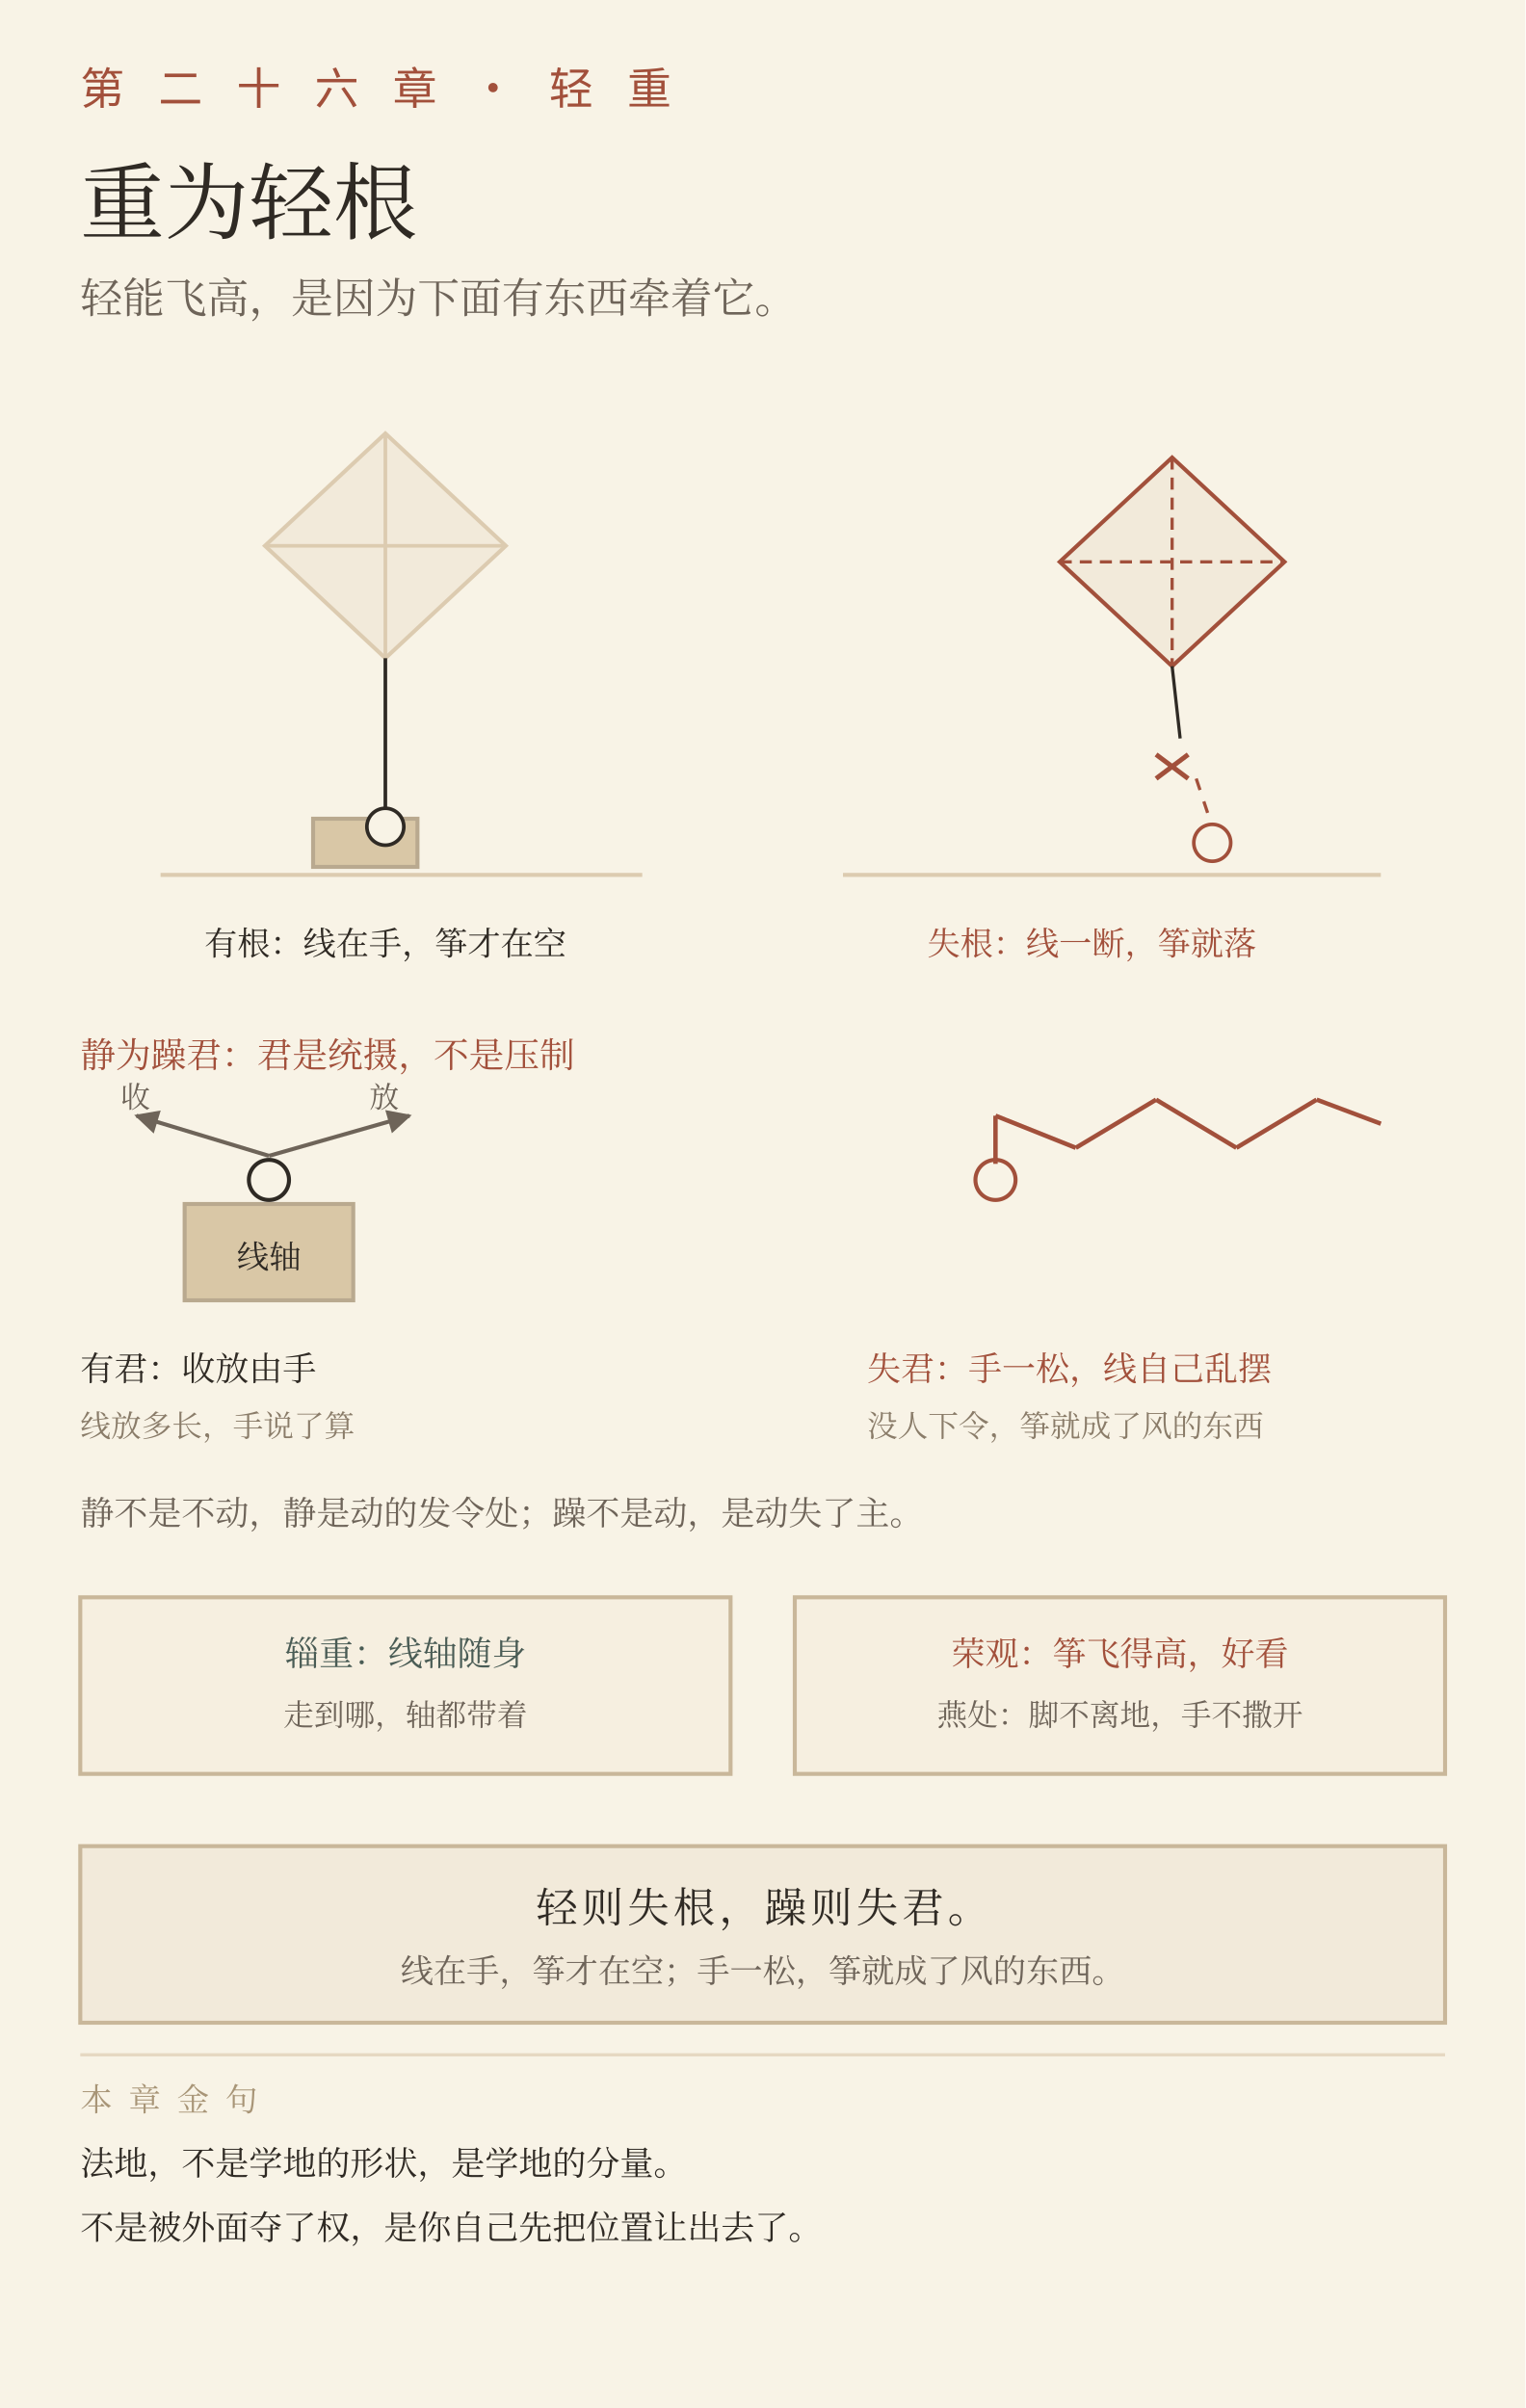
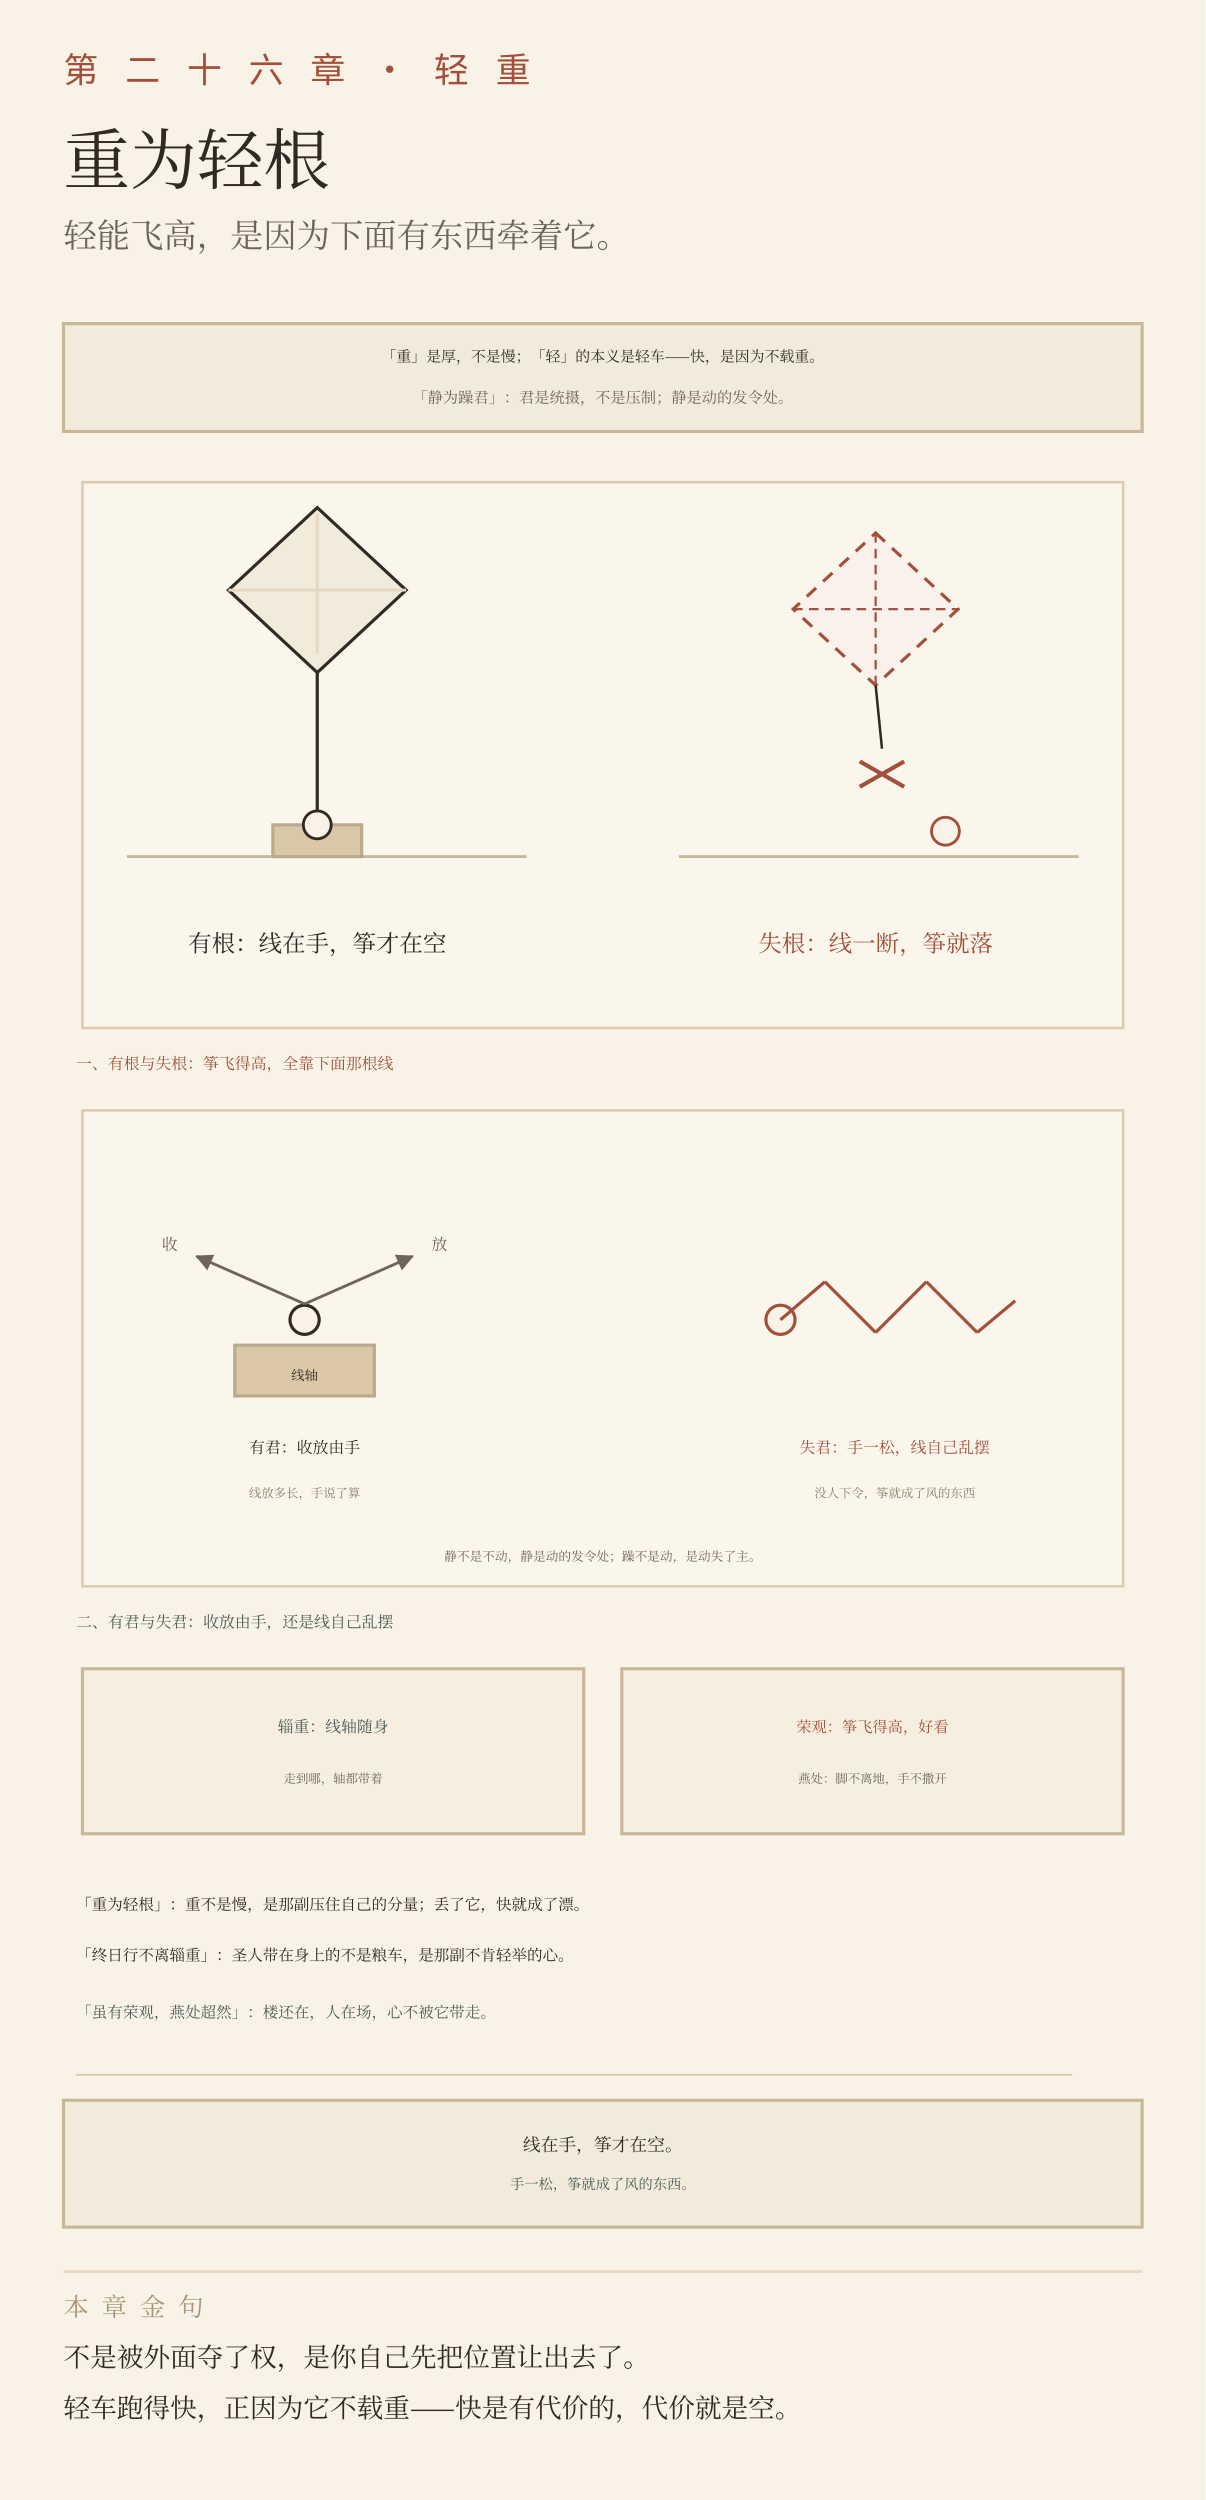
- <svg xmlns="http://www.w3.org/2000/svg" viewBox="0 0 380 600" role="img" aria-label="线在手，筝才在空" font-family="'Noto Serif CJK SC','Noto Serif SC','Songti SC',serif">
+ <svg xmlns="http://www.w3.org/2000/svg" viewBox="0 0 380 788" role="img" aria-label="线在手，筝才在空" font-family="'Noto Serif CJK SC','Noto Serif SC','Songti SC',serif">
  <defs>
    <marker id="arr" viewBox="0 0 10 10" refX="9" refY="5" markerWidth="6" markerHeight="6" orient="auto">
      <path d="M0 0 L10 5 L0 10 z" fill="#6E6459" />
    </marker>
    <marker id="arr2" viewBox="0 0 10 10" refX="9" refY="5" markerWidth="6" markerHeight="6" orient="auto">
      <path d="M0 0 L10 5 L0 10 z" fill="#4A5C55" />
    </marker>
    <marker id="arrL" viewBox="0 0 10 10" refX="1" refY="5" markerWidth="6" markerHeight="6" orient="auto">
      <path d="M10 0 L0 5 L10 10 z" fill="#4A5C55" />
    </marker>
    <marker id="arrS" viewBox="0 0 10 10" refX="9" refY="5" markerWidth="6" markerHeight="6" orient="auto">
      <path d="M0 0 L10 5 L0 10 z" fill="#A2503B" />
    </marker>
  </defs>
-   <rect x="0" y="0" width="380" height="600" fill="#F8F3E6" />
+   <rect x="0" y="0" width="380" height="788" fill="#F8F3E6" />
  <text x="20" y="26" font-size="11" fill="#A2503B" font-family="'Noto Sans CJK SC','Noto Sans SC',sans-serif" letter-spacing="3">第 二 十 六 章 · 轻 重</text>
  <text x="20" y="58" font-size="21" fill="#2F2A24">重为轻根</text>
  <text x="20" y="78" font-size="10.5" fill="#6E6459">轻能飞高，是因为下面有东西牵着它。</text>
-   <polygon points="96,108 126,136 96,164 66,136" fill="#F2EADA" stroke="#DCCBB0" stroke-width="1" />
-   <line x1="66" y1="136" x2="126" y2="136" stroke="#DCCBB0" stroke-width="0.9" />
-   <line x1="96" y1="108" x2="96" y2="164" stroke="#DCCBB0" stroke-width="0.9" />
-   <line x1="96" y1="164" x2="96" y2="206" stroke="#2F2A24" stroke-width="0.9" />
-   <rect x="78" y="204" width="26" height="12" fill="#D9C7A6" stroke="#B9A98F" stroke-width="1.0" />
-   <circle cx="96" cy="206" r="4.6" fill="#F8F3E6" stroke="#2F2A24" stroke-width="0.9" />
-   <line x1="40" y1="218" x2="160" y2="218" stroke="#DCCBB0" stroke-width="1" />
-   <text x="96" y="238" font-size="8.2" fill="#2F2A24" text-anchor="middle">有根：线在手，筝才在空</text>
-   <polygon points="292,114 320,140 292,166 264,140" fill="#F2EADA" stroke="#A2503B" stroke-width="1" />
-   <line x1="264" y1="140" x2="320" y2="140" stroke="#A2503B" stroke-width="0.8" stroke-dasharray="3 2" />
-   <line x1="292" y1="114" x2="292" y2="166" stroke="#A2503B" stroke-width="0.8" stroke-dasharray="3 2" />
-   <line x1="292" y1="166" x2="294" y2="184" stroke="#2F2A24" stroke-width="0.8" />
-   <line x1="298" y1="194" x2="302" y2="206" stroke="#A2503B" stroke-width="0.8" stroke-dasharray="3 3" />
-   <line x1="288" y1="188" x2="296" y2="194" stroke="#A2503B" stroke-width="1.2" />
-   <line x1="296" y1="188" x2="288" y2="194" stroke="#A2503B" stroke-width="1.2" />
-   <circle cx="302" cy="210" r="4.6" fill="#F8F3E6" stroke="#A2503B" stroke-width="0.9" />
-   <line x1="210" y1="218" x2="344" y2="218" stroke="#DCCBB0" stroke-width="1" />
-   <text x="272" y="238" font-size="8.2" fill="#A2503B" text-anchor="middle">失根：线一断，筝就落</text>
-   <text x="20" y="266" font-size="8.8" fill="#A2503B">静为躁君：君是统摄，不是压制</text>
-   <rect x="46" y="300" width="42" height="24" fill="#D9C7A6" stroke="#B9A98F" stroke-width="1.0" />
-   <text x="67" y="316" font-size="8.0" fill="#2F2A24" text-anchor="middle">线轴</text>
-   <circle cx="67" cy="294" r="5" fill="#F8F3E6" stroke="#2F2A24" stroke-width="1" />
-   <line x1="67" y1="288" x2="34" y2="278" stroke="#6E6459" stroke-width="1.0" marker-end="url(#arr)" />
-   <line x1="67" y1="288" x2="102" y2="278" stroke="#6E6459" stroke-width="1.0" marker-end="url(#arr)" />
-   <text x="30" y="276" font-size="7.4" fill="#6E6459">收</text>
-   <text x="92" y="276" font-size="7.4" fill="#6E6459">放</text>
-   <text x="20" y="344" font-size="8.4" fill="#2F2A24">有君：收放由手</text>
-   <text x="20" y="358" font-size="7.6" fill="#8A7C69">线放多长，手说了算</text>
-   <circle cx="248" cy="294" r="5" fill="#F8F3E6" stroke="#A2503B" stroke-width="1" />
-   <line x1="248" y1="290" x2="248" y2="278" stroke="#A2503B" stroke-width="1.1" />
-   <line x1="248" y1="278" x2="268" y2="286" stroke="#A2503B" stroke-width="1.1" />
-   <line x1="268" y1="286" x2="288" y2="274" stroke="#A2503B" stroke-width="1.1" />
-   <line x1="288" y1="274" x2="308" y2="286" stroke="#A2503B" stroke-width="1.1" />
-   <line x1="308" y1="286" x2="328" y2="274" stroke="#A2503B" stroke-width="1.1" />
-   <line x1="328" y1="274" x2="344" y2="280" stroke="#A2503B" stroke-width="1.1" />
-   <text x="216" y="344" font-size="8.4" fill="#A2503B">失君：手一松，线自己乱摆</text>
-   <text x="216" y="358" font-size="7.6" fill="#8A7C69">没人下令，筝就成了风的东西</text>
-   <text x="20" y="380" font-size="8.4" fill="#6E6459">静不是不动，静是动的发令处；躁不是动，是动失了主。</text>
-   <rect x="20" y="398" width="162" height="44" fill="#F6EFE0" stroke="#C9B79A" stroke-width="1.0" />
-   <text x="101" y="415" font-size="8.6" fill="#4A5C55" text-anchor="middle">辎重：线轴随身</text>
-   <text x="101" y="430" font-size="7.6" fill="#6E6459" text-anchor="middle">走到哪，轴都带着</text>
-   <rect x="198" y="398" width="162" height="44" fill="#F6EFE0" stroke="#C9B79A" stroke-width="1.0" />
-   <text x="279" y="415" font-size="8.4" fill="#A2503B" text-anchor="middle">荣观：筝飞得高，好看</text>
-   <text x="279" y="430" font-size="7.6" fill="#6E6459" text-anchor="middle">燕处：脚不离地，手不撒开</text>
-   <rect x="20" y="460" width="340" height="44" fill="#F2EADA" stroke="#C9B79A" stroke-width="1.0" />
-   <text x="190" y="479" font-size="10.4" fill="#2F2A24" text-anchor="middle" letter-spacing="1">轻则失根，躁则失君。</text>
-   <text x="190" y="494" font-size="8.2" fill="#6E6459" text-anchor="middle">线在手，筝才在空；手一松，筝就成了风的东西。</text>
-   <line x1="20" y1="512" x2="360" y2="512" stroke="#E6D8C2" stroke-width="0.8" />
-   <text x="20" y="526" font-size="8.0" fill="#A89577" letter-spacing="1">本 章 金 句</text>
-   <text x="20" y="542" font-size="8.4" fill="#2F2A24">法地，不是学地的形状，是学地的分量。</text>
-   <text x="20" y="558" font-size="8.4" fill="#2F2A24">不是被外面夺了权，是你自己先把位置让出去了。</text>
+   <rect x="20" y="102" width="340" height="34" fill="#F2EADA" stroke="#C9B79A" stroke-width="1.0" />
+   <text x="190" y="114" font-size="4.7" fill="#2F2A24" text-anchor="middle">「重」是厚，不是慢；「轻」的本义是轻车——快，是因为不载重。</text>
+   <text x="190" y="127" font-size="4.8" fill="#6E6459" text-anchor="middle">「静为躁君」：君是统摄，不是压制；静是动的发令处。</text>
+   <rect x="26" y="152" width="328" height="172" fill="#FBF6EC" stroke="#DCCBB0" stroke-width="0.8" />
+   <line x1="40" y1="270" x2="166" y2="270" stroke="#C9B79A" stroke-width="0.9" />
+   <line x1="214" y1="270" x2="340" y2="270" stroke="#C9B79A" stroke-width="0.9" />
+   <polygon points="100,160 128,186 100,212 72,186" fill="#F2EADA" stroke="#2F2A24" stroke-width="1.0" />
+   <line x1="72" y1="186" x2="128" y2="186" stroke="#E6D8C2" stroke-width="0.9" />
+   <line x1="100" y1="162" x2="100" y2="206" stroke="#E6D8C2" stroke-width="0.9" />
+   <line x1="100" y1="212" x2="100" y2="260" stroke="#2F2A24" stroke-width="1.0" />
+   <rect x="86" y="260" width="28" height="10" fill="#D9C7A6" stroke="#B9A98F" stroke-width="1.0" />
+   <circle cx="100" cy="260" r="4.4" fill="#F8F3E6" stroke="#2F2A24" stroke-width="0.9" />
+   <text x="100" y="300" font-size="7.4" fill="#2F2A24" text-anchor="middle">有根：线在手，筝才在空</text>
+   <polygon points="276,168 302,192 276,216 250,192" fill="#FAF1EC" stroke="#A2503B" stroke-width="1.0" stroke-dasharray="4 3" />
+   <line x1="250" y1="192" x2="302" y2="192" stroke="#A2503B" stroke-width="0.7" stroke-dasharray="3 2" />
+   <line x1="276" y1="168" x2="276" y2="216" stroke="#A2503B" stroke-width="0.7" stroke-dasharray="3 2" />
+   <line x1="276" y1="216" x2="278" y2="236" stroke="#2F2A24" stroke-width="0.8" />
+   <line x1="271" y1="240" x2="285" y2="248" stroke="#A2503B" stroke-width="1.3" />
+   <line x1="285" y1="240" x2="271" y2="248" stroke="#A2503B" stroke-width="1.3" />
+   <circle cx="298" cy="262" r="4.4" fill="#F8F3E6" stroke="#A2503B" stroke-width="0.9" />
+   <text x="276" y="300" font-size="7.4" fill="#A2503B" text-anchor="middle">失根：线一断，筝就落</text>
+   <text x="24" y="337" font-size="5.0" fill="#A2503B">一、有根与失根：筝飞得高，全靠下面那根线</text>
+   <rect x="26" y="350" width="328" height="150" fill="#FBF6EC" stroke="#DCCBB0" stroke-width="0.8" />
+   <rect x="74" y="424" width="44" height="16" fill="#D9C7A6" stroke="#B9A98F" stroke-width="1.0" />
+   <text x="96" y="435" font-size="4.2" fill="#2F2A24" text-anchor="middle">线轴</text>
+   <circle cx="96" cy="416" r="4.6" fill="#F8F3E6" stroke="#2F2A24" stroke-width="1.0" />
+   <line x1="96" y1="411" x2="62" y2="396" stroke="#6E6459" stroke-width="0.9" marker-end="url(#arr)" />
+   <line x1="96" y1="411" x2="130" y2="396" stroke="#6E6459" stroke-width="0.9" marker-end="url(#arr)" />
+   <text x="56" y="394" font-size="5.0" fill="#6E6459" text-anchor="end">收</text>
+   <text x="136" y="394" font-size="5.0" fill="#6E6459">放</text>
+   <text x="96" y="458" font-size="5.0" fill="#2F2A24" text-anchor="middle">有君：收放由手</text>
+   <text x="96" y="472" font-size="3.9" fill="#8A7C69" text-anchor="middle">线放多长，手说了算</text>
+   <circle cx="246" cy="416" r="4.6" fill="#F8F3E6" stroke="#A2503B" stroke-width="1.0" />
+   <line x1="246" y1="416" x2="260" y2="404" stroke="#A2503B" stroke-width="1.0" />
+   <line x1="260" y1="404" x2="276" y2="420" stroke="#A2503B" stroke-width="1.0" />
+   <line x1="276" y1="420" x2="292" y2="404" stroke="#A2503B" stroke-width="1.0" />
+   <line x1="292" y1="404" x2="308" y2="420" stroke="#A2503B" stroke-width="1.0" />
+   <line x1="308" y1="420" x2="320" y2="410" stroke="#A2503B" stroke-width="1.0" />
+   <text x="282" y="458" font-size="5.0" fill="#A2503B" text-anchor="middle">失君：手一松，线自己乱摆</text>
+   <text x="282" y="472" font-size="3.9" fill="#8A7C69" text-anchor="middle">没人下令，筝就成了风的东西</text>
+   <text x="190" y="492" font-size="4.0" fill="#6E6459" text-anchor="middle">静不是不动，静是动的发令处；躁不是动，是动失了主。</text>
+   <text x="24" y="513" font-size="5.0" fill="#4A5C55">二、有君与失君：收放由手，还是线自己乱摆</text>
+   <rect x="26" y="526" width="158" height="52" fill="#F6EFE0" stroke="#C9B79A" stroke-width="1.0" />
+   <text x="105" y="546" font-size="5.0" fill="#4A5C55" text-anchor="middle">辎重：线轴随身</text>
+   <text x="105" y="562" font-size="3.9" fill="#6E6459" text-anchor="middle">走到哪，轴都带着</text>
+   <rect x="196" y="526" width="158" height="52" fill="#F6EFE0" stroke="#C9B79A" stroke-width="1.0" />
+   <text x="275" y="546" font-size="4.8" fill="#A2503B" text-anchor="middle">荣观：筝飞得高，好看</text>
+   <text x="275" y="562" font-size="3.9" fill="#6E6459" text-anchor="middle">燕处：脚不离地，手不撒开</text>
+   <text x="24" y="602" font-size="4.9" fill="#2F2A24">「重为轻根」：重不是慢，是那副压住自己的分量；丢了它，快就成了漂。</text>
+   <text x="24" y="618" font-size="4.9" fill="#2F2A24">「终日行不离辎重」：圣人带在身上的不是粮车，是那副不肯轻举的心。</text>
+   <text x="24" y="636" font-size="4.9" fill="#4A5C55">「虽有荣观，燕处超然」：楼还在，人在场，心不被它带走。</text>
+   <line x1="24" y1="654" x2="338" y2="654" stroke="#DCCBB0" stroke-width="0.6" />
+   <rect x="20" y="662" width="340" height="40" fill="#F2EADA" stroke="#C9B79A" stroke-width="1.0" />
+   <text x="190" y="678" font-size="5.6" fill="#2F2A24" text-anchor="middle">线在手，筝才在空。</text>
+   <text x="190" y="690" font-size="4.5" fill="#4A5C55" text-anchor="middle">手一松，筝就成了风的东西。</text>
+   <line x1="20" y1="716" x2="360" y2="716" stroke="#E6D8C2" stroke-width="0.8" />
+   <text x="20" y="730" font-size="8.0" fill="#A89577" letter-spacing="1">本 章 金 句</text>
+   <text x="20" y="746" font-size="8.4" fill="#2F2A24">不是被外面夺了权，是你自己先把位置让出去了。</text>
+   <text x="20" y="762" font-size="8.4" fill="#2F2A24">轻车跑得快，正因为它不载重——快是有代价的，代价就是空。</text>
</svg>
